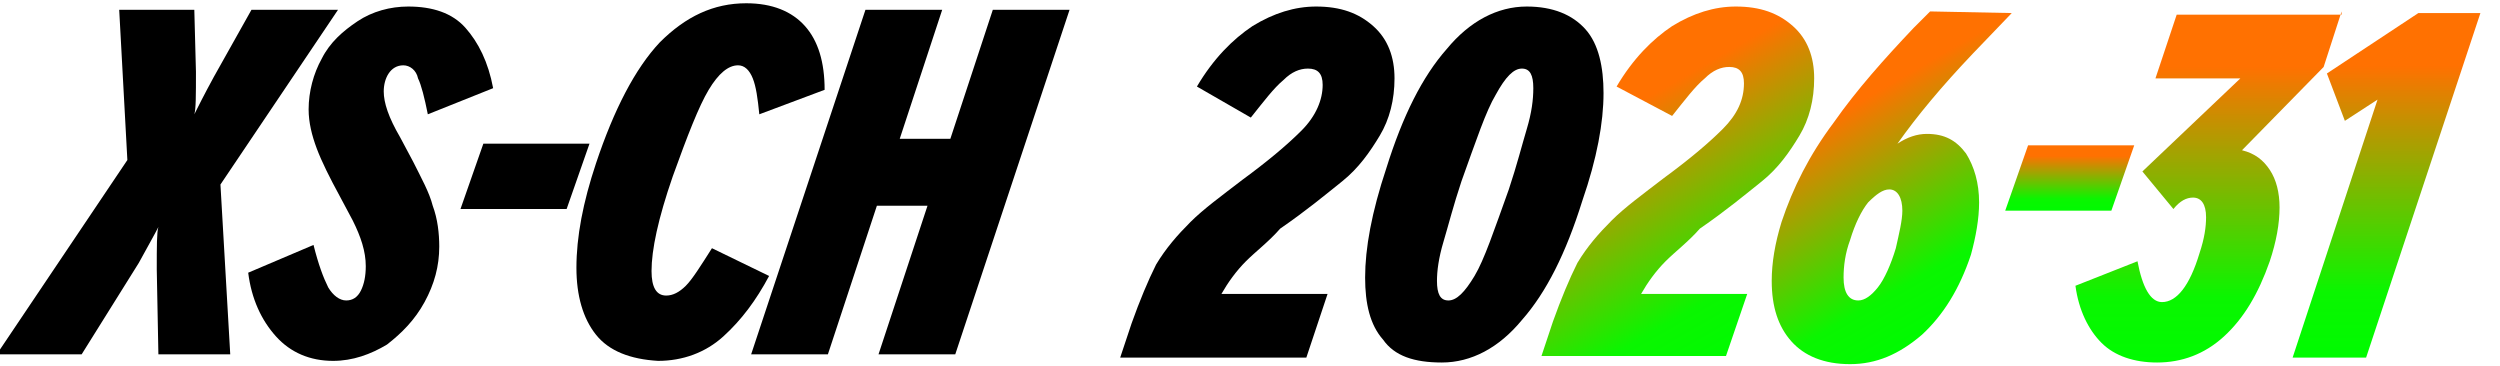
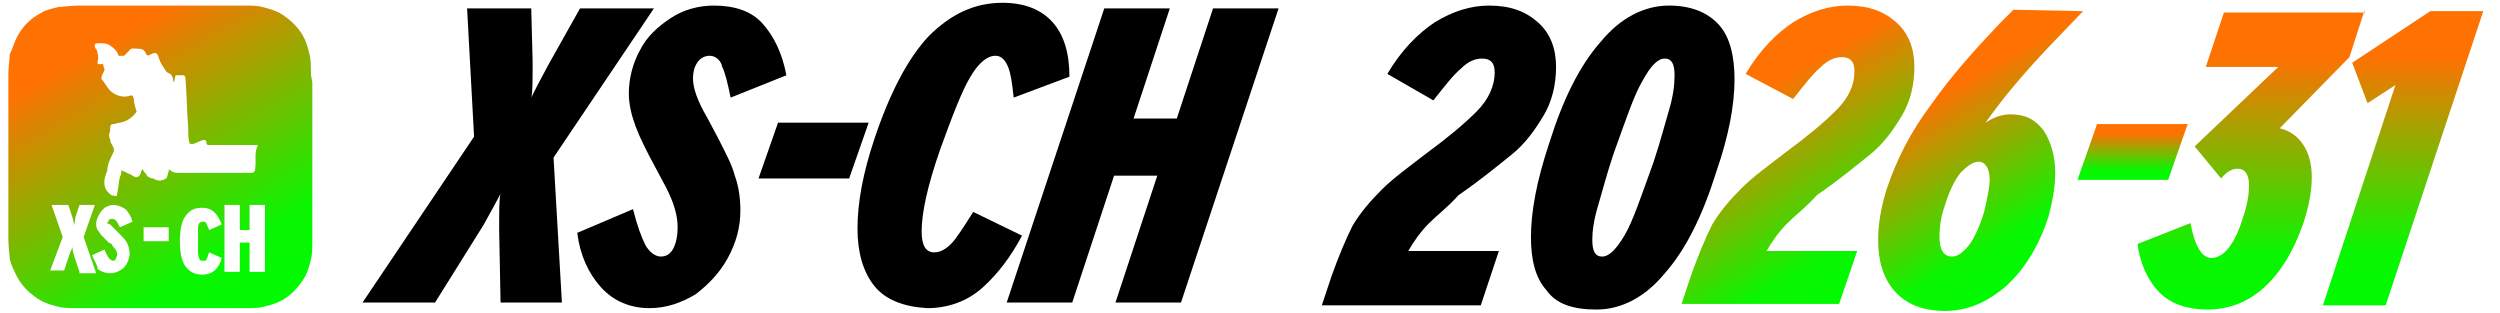
- <svg xmlns="http://www.w3.org/2000/svg" version="1.1" id="Layer_1" x="0px" y="0px" viewBox="0 0 153.1 22.4" style="enable-background:new 0 0 153.1 22.4;" xml:space="preserve">
+ <svg xmlns="http://www.w3.org/2000/svg" version="1.1" id="Layer_1" x="0px" y="0px" viewBox="0 0 179.3 22.4" style="enable-background:new 0 0 179.3 22.4;" xml:space="preserve">
  <style type="text/css">
	.st0{fill:url(#SVGID_1_);}
	.st1{fill:url(#SVGID_2_);}
	.st2{fill:url(#SVGID_3_);}
	.st3{fill:url(#SVGID_4_);}
	.st4{fill:url(#SVGID_5_);}
+ 	.st5{fill-rule:evenodd;clip-rule:evenodd;fill:url(#SVGID_6_);}
</style>
  <g>
-     <path d="M-0.2,21.7l8-11.9L7.3,0.6h4.6l0.1,3.8c0,1.4,0,2.3-0.1,2.6c0.2-0.4,0.6-1.2,1.2-2.3l2.3-4.1h5.3l-7.2,10.7l0.6,10.4H9.7   l-0.1-5.2c0-1.4,0-2.3,0.1-2.6c-0.2,0.4-0.6,1.1-1.2,2.2L5,21.7H-0.2z" />
-     <path d="M16.9,20.6c-0.9-1-1.5-2.3-1.7-3.9l4-1.7c0.3,1.2,0.6,2,0.9,2.6c0.3,0.5,0.7,0.8,1.1,0.8c0.4,0,0.7-0.2,0.9-0.6   c0.2-0.4,0.3-0.9,0.3-1.5c0-0.9-0.3-1.8-0.8-2.8l-0.8-1.5c-0.6-1.1-1.1-2.1-1.4-2.9c-0.3-0.8-0.5-1.6-0.5-2.4   c0-1.1,0.3-2.2,0.8-3.1c0.5-1,1.3-1.7,2.2-2.3c0.9-0.6,2-0.9,3.1-0.9c1.5,0,2.7,0.4,3.5,1.3c0.8,0.9,1.4,2.1,1.7,3.7l-4,1.6   c-0.2-1-0.4-1.8-0.6-2.2C25.5,4.3,25.1,4,24.7,4c-0.4,0-0.7,0.2-0.9,0.5c-0.2,0.3-0.3,0.7-0.3,1.1c0,0.7,0.3,1.6,1,2.8l0.8,1.5   c0.5,1,1,1.9,1.2,2.7c0.3,0.8,0.4,1.7,0.4,2.5c0,1.2-0.3,2.3-0.9,3.4c-0.6,1.1-1.4,1.9-2.3,2.6c-1,0.6-2.1,1-3.3,1   C19,22.1,17.8,21.6,16.9,20.6z" />
-     <path d="M29.6,8.8h6.5l-1.4,4h-6.5L29.6,8.8z" />
-     <path d="M36.5,20.5c-0.8-1-1.2-2.4-1.2-4.1c0-1.9,0.4-4,1.2-6.4c1.1-3.3,2.4-5.8,3.9-7.4C42,1,43.7,0.2,45.7,0.2   c1.6,0,2.8,0.5,3.6,1.4s1.2,2.2,1.2,3.9l-4,1.5c-0.1-1-0.2-1.7-0.4-2.2C45.9,4.3,45.6,4,45.2,4c-0.6,0-1.2,0.5-1.8,1.5   c-0.6,1-1.3,2.8-2.2,5.3c-0.9,2.6-1.3,4.5-1.3,5.8c0,1,0.3,1.5,0.9,1.5c0.4,0,0.8-0.2,1.2-0.6c0.4-0.4,0.9-1.2,1.6-2.3l3.5,1.7   c-0.8,1.5-1.7,2.7-2.8,3.7c-1.1,1-2.5,1.5-4,1.5C38.6,22,37.3,21.5,36.5,20.5z" />
-     <path d="M60.8,0.6h4.7l-7,21.1h-4.7l3-9.1h-3.1l-3,9.1H46l7-21.1h4.7l-2.6,7.9h3.1L60.8,0.6z" />
+     <path d="M26,21.7l8-11.9l-0.5-9.2h4.6l0.1,3.8c0,1.4,0,2.3-0.1,2.6c0.2-0.4,0.6-1.2,1.2-2.3l2.3-4.1h5.3l-7.2,10.7l0.6,10.4h-4.4   l-0.1-5.2c0-1.4,0-2.3,0.1-2.6c-0.2,0.4-0.6,1.1-1.2,2.2l-3.5,5.6H26z" />
+     <path d="M43.1,20.6c-0.9-1-1.5-2.3-1.7-3.9l4-1.7c0.3,1.2,0.6,2,0.9,2.6c0.3,0.5,0.7,0.8,1.1,0.8c0.4,0,0.7-0.2,0.9-0.6   c0.2-0.4,0.3-0.9,0.3-1.5c0-0.9-0.3-1.8-0.8-2.8L47,12c-0.6-1.1-1.1-2.1-1.4-2.9c-0.3-0.8-0.5-1.6-0.5-2.4c0-1.1,0.3-2.2,0.8-3.1   c0.5-1,1.3-1.7,2.2-2.3c0.9-0.6,2-0.9,3.1-0.9c1.5,0,2.7,0.4,3.5,1.3s1.4,2.1,1.7,3.7l-4,1.6c-0.2-1-0.4-1.8-0.6-2.2   C51.7,4.3,51.3,4,50.9,4c-0.4,0-0.7,0.2-0.9,0.5s-0.3,0.7-0.3,1.1c0,0.7,0.3,1.6,1,2.8l0.8,1.5c0.5,1,1,1.9,1.2,2.7   c0.3,0.8,0.4,1.7,0.4,2.5c0,1.2-0.3,2.3-0.9,3.4c-0.6,1.1-1.4,1.9-2.3,2.6c-1,0.6-2.1,1-3.3,1C45.2,22.1,44,21.6,43.1,20.6z" />
+     <path d="M55.8,8.8h6.5l-1.4,4h-6.5L55.8,8.8z" />
+     <path d="M62.7,20.5c-0.8-1-1.2-2.4-1.2-4.1c0-1.9,0.4-4,1.2-6.4c1.1-3.3,2.4-5.8,3.9-7.4c1.6-1.6,3.3-2.4,5.3-2.4   c1.6,0,2.8,0.5,3.6,1.4c0.8,0.9,1.2,2.2,1.2,3.9l-4,1.5c-0.1-1-0.2-1.7-0.4-2.2C72.1,4.3,71.8,4,71.4,4c-0.6,0-1.2,0.5-1.8,1.5   s-1.3,2.8-2.2,5.3c-0.9,2.6-1.3,4.5-1.3,5.8c0,1,0.3,1.5,0.9,1.5c0.4,0,0.8-0.2,1.2-0.6s0.9-1.2,1.6-2.3l3.5,1.7   c-0.8,1.5-1.7,2.7-2.8,3.7s-2.5,1.5-4,1.5C64.8,22,63.5,21.5,62.7,20.5z" />
+     <path d="M87,0.6h4.7l-7,21.1H80l3-9.1h-3.1l-3,9.1h-4.7l7-21.1h4.7l-2.6,7.9h3.1L87,0.6z" />
  </g>
-   <path d="M76.3,16c-0.6,0.6-1.1,1.3-1.5,2h6.5L80,21.9H68.6l0.7-2.1c0.5-1.4,1-2.6,1.5-3.6c0.6-1,1.3-1.8,2.1-2.6  c0.8-0.8,1.9-1.6,3.2-2.6c1.5-1.1,2.7-2.1,3.6-3C80.6,7.1,81,6.1,81,5.2c0-0.7-0.3-1-0.9-1c-0.5,0-1,0.2-1.5,0.7  c-0.6,0.5-1.2,1.3-2,2.3l-3.3-1.9c1-1.7,2.2-2.9,3.4-3.7c1.3-0.8,2.6-1.2,3.9-1.2c1.5,0,2.6,0.4,3.5,1.2c0.9,0.8,1.3,1.9,1.3,3.2  c0,1.3-0.3,2.5-0.9,3.5s-1.3,2-2.3,2.8c-1,0.8-2.2,1.8-3.8,2.9C77.7,14.8,76.9,15.4,76.3,16z" />
-   <path d="M84.7,20.8c-0.8-0.9-1.1-2.2-1.1-3.8c0-1.8,0.4-4,1.3-6.7c1-3.2,2.2-5.6,3.7-7.3c1.4-1.7,3.1-2.6,4.9-2.6  c1.6,0,2.8,0.5,3.6,1.4c0.8,0.9,1.1,2.3,1.1,3.9c0,1.8-0.4,4-1.3,6.6c-1,3.2-2.2,5.6-3.7,7.3c-1.4,1.7-3.1,2.6-4.9,2.6  C86.6,22.2,85.4,21.8,84.7,20.8z M90.3,16.9c0.6-1,1.2-2.8,2.1-5.3c0.5-1.5,0.8-2.7,1.1-3.7c0.3-1,0.4-1.8,0.4-2.5  c0-0.8-0.2-1.2-0.7-1.2c-0.5,0-1,0.5-1.6,1.6c-0.6,1-1.2,2.8-2.1,5.3c-0.5,1.5-0.8,2.7-1.1,3.7c-0.3,1-0.4,1.8-0.4,2.4  c0,0.8,0.2,1.2,0.7,1.2C89.2,18.4,89.7,17.9,90.3,16.9z" />
-   <linearGradient id="SVGID_1_" gradientUnits="userSpaceOnUse" x1="107.522" y1="20.87" x2="97.909" y2="4.219">
+   <path d="M102.5,16c-0.6,0.6-1.1,1.3-1.5,2h6.5l-1.3,3.9H94.8l0.7-2.1c0.5-1.4,1-2.6,1.5-3.6c0.6-1,1.3-1.8,2.1-2.6  c0.8-0.8,1.9-1.6,3.2-2.6c1.5-1.1,2.7-2.1,3.6-3c0.9-0.9,1.3-1.9,1.3-2.8c0-0.7-0.3-1-0.9-1c-0.5,0-1,0.2-1.5,0.7  c-0.6,0.5-1.2,1.3-2,2.3l-3.3-1.9c1-1.7,2.2-2.9,3.4-3.7c1.3-0.8,2.6-1.2,3.9-1.2c1.5,0,2.6,0.4,3.5,1.2s1.3,1.9,1.3,3.2  s-0.3,2.5-0.9,3.5s-1.3,2-2.3,2.8s-2.2,1.8-3.8,2.9C103.9,14.8,103.1,15.4,102.5,16z" />
+   <path d="M110.9,20.8c-0.8-0.9-1.1-2.2-1.1-3.8c0-1.8,0.4-4,1.3-6.7c1-3.2,2.2-5.6,3.7-7.3c1.4-1.7,3.1-2.6,4.9-2.6  c1.6,0,2.8,0.5,3.6,1.4c0.8,0.9,1.1,2.3,1.1,3.9c0,1.8-0.4,4-1.3,6.6c-1,3.2-2.2,5.6-3.7,7.3c-1.4,1.7-3.1,2.6-4.9,2.6  C112.8,22.2,111.6,21.8,110.9,20.8z M116.5,16.9c0.6-1,1.2-2.8,2.1-5.3c0.5-1.5,0.8-2.7,1.1-3.7c0.3-1,0.4-1.8,0.4-2.5  c0-0.8-0.2-1.2-0.7-1.2s-1,0.5-1.6,1.6c-0.6,1-1.2,2.8-2.1,5.3c-0.5,1.5-0.8,2.7-1.1,3.7c-0.3,1-0.4,1.8-0.4,2.4  c0,0.8,0.2,1.2,0.7,1.2C115.4,18.4,115.9,17.9,116.5,16.9z" />
+   <linearGradient id="SVGID_1_" gradientUnits="userSpaceOnUse" x1="133.743" y1="3.122" x2="124.129" y2="19.773" gradientTransform="matrix(1 0 0 -1 0 24)">
    <stop offset="4.049120e-07" style="stop-color:#00FB00" />
    <stop offset="0.188" style="stop-color:#0AF600" />
    <stop offset="0.844" style="stop-color:#FF7101" />
  </linearGradient>
-   <path class="st0" d="M102,16c-0.6,0.6-1.1,1.3-1.5,2h6.5l-1.3,3.8H94.4l0.7-2.1c0.5-1.4,1-2.6,1.5-3.6c0.6-1,1.3-1.8,2.1-2.6  c0.8-0.8,1.9-1.6,3.2-2.6c1.5-1.1,2.7-2.1,3.6-3c0.9-0.9,1.3-1.8,1.3-2.8c0-0.7-0.3-1-0.9-1c-0.5,0-1,0.2-1.5,0.7  c-0.6,0.5-1.2,1.3-2,2.3L99,5.3c1-1.7,2.2-2.9,3.4-3.7c1.3-0.8,2.6-1.2,3.9-1.2c1.5,0,2.6,0.4,3.5,1.2c0.9,0.8,1.3,1.9,1.3,3.2  c0,1.3-0.3,2.5-0.9,3.5s-1.3,2-2.3,2.8c-1,0.8-2.2,1.8-3.8,2.9C103.4,14.8,102.6,15.4,102,16z" />
-   <linearGradient id="SVGID_2_" gradientUnits="userSpaceOnUse" x1="120.934" y1="18.719" x2="112.428" y2="3.985">
+   <path class="st0" d="M128.2,16c-0.6,0.6-1.1,1.3-1.5,2h6.5l-1.3,3.8h-11.3l0.7-2.1c0.5-1.4,1-2.6,1.5-3.6c0.6-1,1.3-1.8,2.1-2.6  c0.8-0.8,1.9-1.6,3.2-2.6c1.5-1.1,2.7-2.1,3.6-3c0.9-0.9,1.3-1.8,1.3-2.8c0-0.7-0.3-1-0.9-1c-0.5,0-1,0.2-1.5,0.7  c-0.6,0.5-1.2,1.3-2,2.3l-3.4-1.8c1-1.7,2.2-2.9,3.4-3.7c1.3-0.8,2.6-1.2,3.9-1.2c1.5,0,2.6,0.4,3.5,1.2c0.9,0.8,1.3,1.9,1.3,3.2  s-0.3,2.5-0.9,3.5c-0.6,1-1.3,2-2.3,2.8s-2.2,1.8-3.8,2.9C129.6,14.8,128.8,15.4,128.2,16z" />
+   <linearGradient id="SVGID_2_" gradientUnits="userSpaceOnUse" x1="147.174" y1="5.285" x2="138.668" y2="20.018" gradientTransform="matrix(1 0 0 -1 0 24)">
    <stop offset="4.049120e-07" style="stop-color:#00FB00" />
    <stop offset="0.188" style="stop-color:#0AF600" />
    <stop offset="0.844" style="stop-color:#FF7101" />
  </linearGradient>
-   <path class="st1" d="M123.2,0.8l-2.4,2.5c-1.9,2-3.4,3.8-4.6,5.5c0.6-0.4,1.2-0.6,1.8-0.6c1.1,0,1.8,0.4,2.4,1.2  c0.5,0.8,0.8,1.8,0.8,3c0,1-0.2,2.1-0.5,3.2c-0.7,2.1-1.7,3.7-3,4.9c-1.4,1.2-2.8,1.8-4.4,1.8c-1.6,0-2.8-0.5-3.6-1.4  s-1.2-2.1-1.2-3.7c0-1.1,0.2-2.3,0.6-3.6c0.7-2.1,1.7-4.1,3.2-6.1c1.4-2,3.1-3.9,4.9-5.8l1-1L123.2,0.8L123.2,0.8z M116.5,12.9  c0-0.8-0.3-1.3-0.8-1.3c-0.4,0-0.8,0.3-1.3,0.8c-0.4,0.5-0.8,1.3-1.1,2.3c-0.3,0.8-0.4,1.6-0.4,2.3c0,0.9,0.3,1.4,0.9,1.4  c0.4,0,0.8-0.3,1.2-0.8s0.8-1.4,1.1-2.4C116.3,14.3,116.5,13.5,116.5,12.9z" />
+   <path class="st1" d="M149.4,0.8L147,3.3c-1.9,2-3.4,3.8-4.6,5.5c0.6-0.4,1.2-0.6,1.8-0.6c1.1,0,1.8,0.4,2.4,1.2  c0.5,0.8,0.8,1.8,0.8,3c0,1-0.2,2.1-0.5,3.2c-0.7,2.1-1.7,3.7-3,4.9c-1.4,1.2-2.8,1.8-4.4,1.8c-1.6,0-2.8-0.5-3.6-1.4  c-0.8-0.9-1.2-2.1-1.2-3.7c0-1.1,0.2-2.3,0.6-3.6c0.7-2.1,1.7-4.1,3.2-6.1c1.4-2,3.1-3.9,4.9-5.8l1-1L149.4,0.8L149.4,0.8z   M142.7,12.9c0-0.8-0.3-1.3-0.8-1.3c-0.4,0-0.8,0.3-1.3,0.8c-0.4,0.5-0.8,1.3-1.1,2.3c-0.3,0.8-0.4,1.6-0.4,2.3  c0,0.9,0.3,1.4,0.9,1.4c0.4,0,0.8-0.3,1.2-0.8s0.8-1.4,1.1-2.4C142.5,14.3,142.7,13.5,142.7,12.9z" />
  <g>
-     <linearGradient id="SVGID_3_" gradientUnits="userSpaceOnUse" x1="126.816" y1="12.946" x2="126.816" y2="8.928">
+     <linearGradient id="SVGID_3_" gradientUnits="userSpaceOnUse" x1="152.984" y1="11.054" x2="152.984" y2="15.072" gradientTransform="matrix(1 0 0 -1 0 24)">
      <stop offset="4.049120e-07" style="stop-color:#00FB00" />
      <stop offset="0.188" style="stop-color:#0AF600" />
      <stop offset="0.844" style="stop-color:#FF7101" />
    </linearGradient>
-     <path class="st2" d="M124.2,8.9h6.5l-1.4,4h-6.5L124.2,8.9z" />
-     <linearGradient id="SVGID_4_" gradientUnits="userSpaceOnUse" x1="135.105" y1="22.262" x2="135.105" y2="0.743">
+     <path class="st2" d="M150.4,8.9h6.5l-1.4,4H149L150.4,8.9z" />
+     <linearGradient id="SVGID_4_" gradientUnits="userSpaceOnUse" x1="161.484" y1="1.738" x2="161.484" y2="23.238" gradientTransform="matrix(1 0 0 -1 0 24)">
      <stop offset="4.049120e-07" style="stop-color:#00FB00" />
      <stop offset="0.188" style="stop-color:#0AF600" />
      <stop offset="0.844" style="stop-color:#FF7101" />
    </linearGradient>
-     <path class="st3" d="M143.4,0.7l-1.1,3.4l-5,5.1c0.8,0.2,1.3,0.6,1.7,1.2c0.4,0.6,0.6,1.4,0.6,2.3c0,1-0.2,2.1-0.6,3.3   c-0.7,2-1.6,3.5-2.8,4.6c-1.2,1.1-2.6,1.6-4.1,1.6c-1.4,0-2.6-0.4-3.4-1.2c-0.8-0.8-1.4-2-1.6-3.5l3.8-1.5c0.3,1.6,0.8,2.5,1.5,2.5   c0.9,0,1.7-1,2.3-3c0.3-0.9,0.4-1.6,0.4-2.2c0-0.8-0.3-1.2-0.8-1.2c-0.4,0-0.8,0.2-1.2,0.7l-1.9-2.3l6-5.7h-5.2l1.3-3.9H143.4z" />
-     <linearGradient id="SVGID_5_" gradientUnits="userSpaceOnUse" x1="146.149" y1="21.876" x2="146.149" y2="0.743">
+     <path class="st3" d="M169.6,0.7l-1.1,3.4l-5,5.1c0.8,0.2,1.3,0.6,1.7,1.2c0.4,0.6,0.6,1.4,0.6,2.3c0,1-0.2,2.1-0.6,3.3   c-0.7,2-1.6,3.5-2.8,4.6s-2.6,1.6-4.1,1.6c-1.4,0-2.6-0.4-3.4-1.2c-0.8-0.8-1.4-2-1.6-3.5l3.8-1.5c0.3,1.6,0.8,2.5,1.5,2.5   c0.9,0,1.7-1,2.3-3c0.3-0.9,0.4-1.6,0.4-2.2c0-0.8-0.3-1.2-0.8-1.2c-0.4,0-0.8,0.2-1.2,0.7l-1.9-2.3l6-5.7h-5.2l1.3-3.9h10.1V0.7z" />
+     <linearGradient id="SVGID_5_" gradientUnits="userSpaceOnUse" x1="172.384" y1="2.124" x2="172.384" y2="23.257" gradientTransform="matrix(1 0 0 -1 0 24)">
      <stop offset="4.049120e-07" style="stop-color:#00FB00" />
      <stop offset="0.188" style="stop-color:#0AF600" />
      <stop offset="0.844" style="stop-color:#FF7101" />
    </linearGradient>
-     <path class="st4" d="M142.5,4.5l5.6-3.7h3.8l-7,21.1h-4.5l5.2-15.8l-2,1.3L142.5,4.5z" />
+     <path class="st4" d="M168.7,4.5l5.6-3.7h3.8l-7,21.1h-4.5l5.2-15.8l-2,1.3L168.7,4.5z" />
  </g>
+   <linearGradient id="SVGID_6_" gradientUnits="userSpaceOnUse" x1="18.115" y1="22.729" x2="4.886" y2="-0.184">
+     <stop offset="4.049120e-07" style="stop-color:#00FB00" />
+     <stop offset="0.188" style="stop-color:#0AF600" />
+     <stop offset="0.844" style="stop-color:#FF7101" />
+   </linearGradient>
+   <path class="st5" d="M22.3,5.3c0-0.5,0-1.1-0.1-1.4c-0.1-0.4-0.2-0.8-0.4-1.2c-0.4-0.8-1.1-1.4-1.8-1.8c-0.4-0.2-0.8-0.3-1.2-0.4  c-0.3-0.1-0.9-0.1-1.4-0.1c-0.2,0-0.4,0-0.6,0H6.2c-0.1,0-0.4,0-0.6,0c-0.5,0-1.1,0.1-1.4,0.1C3.8,0.6,3.3,0.7,3,0.9  c-0.8,0.4-1.4,1-1.8,1.8C1,3.1,0.9,3.5,0.7,3.9C0.7,4.2,0.6,4.8,0.6,5.3c0,0.2,0,0.4,0,0.6v10.7c0,0.1,0,0.4,0,0.6  c0,0.5,0.1,1.1,0.1,1.4C0.8,19,1,19.4,1.2,19.8c0.4,0.8,1.1,1.4,1.8,1.8c0.4,0.2,0.8,0.3,1.2,0.4c0.3,0.1,0.9,0.1,1.4,0.1  c0.2,0,0.4,0,0.6,0h10.7c0.1,0,0.4,0,0.6,0c0.5,0,1.1,0,1.4-0.1c0.4-0.1,0.8-0.2,1.2-0.4c0.8-0.4,1.4-1.1,1.8-1.8  c0.2-0.4,0.3-0.8,0.4-1.2c0.1-0.3,0.1-0.9,0.1-1.4c0-0.2,0-0.4,0-0.6V5.9C22.4,5.8,22.3,5.5,22.3,5.3z M5.7,19.5l-0.4-1.2  c-0.1-0.3-0.1-0.5-0.1-0.6c0,0.1-0.1,0.2-0.2,0.5l-0.4,1.2H3.6L4.5,17l-0.8-2.3h1.2l0.3,0.9c0.1,0.3,0.1,0.5,0.1,0.6  c0-0.1,0.1-0.3,0.1-0.6l0.3-0.9h1.1L6,17l0.9,2.6H5.7z M7.9,16.1c0.1,0.1,0.2,0.2,0.3,0.3l0.3,0.3c0.3,0.3,0.5,0.5,0.6,0.7  c0.1,0.2,0.2,0.5,0.2,0.8c0,0.2-0.1,0.5-0.2,0.7c-0.1,0.2-0.3,0.4-0.5,0.5c-0.2,0.1-0.4,0.2-0.7,0.2c-0.3,0-0.6-0.1-0.9-0.3  C7,19,6.8,18.8,6.6,18.3l0.9-0.4c0.1,0.3,0.2,0.4,0.3,0.6c0.1,0.1,0.2,0.2,0.3,0.2c0.1,0,0.1,0,0.2-0.1c0-0.1,0.1-0.2,0.1-0.3  c0-0.1,0-0.2-0.1-0.4c-0.1-0.1-0.2-0.2-0.3-0.4l-0.2-0.1c-0.2-0.2-0.4-0.4-0.5-0.5c-0.1-0.1-0.2-0.3-0.3-0.4  c-0.1-0.2-0.1-0.3-0.1-0.5c0-0.2,0.1-0.4,0.2-0.6s0.2-0.3,0.4-0.5c0.2-0.1,0.4-0.2,0.6-0.2c0.3,0,0.6,0.1,0.9,0.3  c0.2,0.2,0.4,0.5,0.5,0.9l-0.9,0.4c-0.1-0.2-0.2-0.4-0.3-0.5c-0.1-0.1-0.2-0.1-0.3-0.1c-0.1,0-0.1,0-0.2,0.1c0,0.1-0.1,0.1-0.1,0.2  S7.8,16,7.9,16.1z M12.1,17.3h-1.8v-1h1.8V17.3z M12.2,12.2c0,0-0.1,0-0.1-0.1c0,0.1,0,0.1,0,0.2v0c-0.1,0.2-0.1,0.5-0.2,0.5  C11.6,13,11.3,13,11,12.8c-0.1,0-0.2,0-0.3-0.1c-0.1,0-0.2-0.1-0.2-0.2c-0.1-0.1-0.2-0.2-0.3-0.4c0,0.1-0.1,0.2-0.1,0.3  c-0.1,0.3-0.3,0.4-0.6,0.2c-0.1-0.1-0.2-0.1-0.4-0.2c-0.1-0.1-0.3-0.1-0.4-0.2c0,0.2,0,0.3-0.1,0.5c-0.1,0.4-0.1,0.8-0.2,1.2  c0,0.2-0.1,0.2-0.3,0.1C8.1,14.1,8.1,14,8,14c-0.6-0.4-0.6-1-0.4-1.5c0-0.1,0.1-0.2,0.1-0.3c0-0.4,0.2-0.8,0.4-1.2  c0.1-0.2,0.1-0.3,0-0.5S7.9,10.2,7.9,10c-0.1-0.2-0.1-0.4,0-0.6c0,0,0-0.1,0-0.1c0-0.2,0-0.4,0.2-0.4c0.2,0,0.3-0.1,0.5-0.1  C9.2,8.7,9.6,8.3,9.8,8C9.7,7.7,9.6,7.4,9.6,7.1C9.5,6.8,9.5,6.8,9.2,6.9C8.7,7,8.2,6.8,7.9,6.5C7.7,6.3,7.5,5.9,7.3,5.7  C7.2,5.5,7.4,5.3,7.5,5c0-0.1-0.1-0.2-0.1-0.4c0,0-0.1,0-0.2,0S7,4.6,7,4.6c0,0,0-0.1,0-0.2C7.1,4.2,7,3.7,6.9,3.5  C6.8,3.5,6.8,3.3,6.8,3.2c0-0.1,0.2-0.1,0.3-0.1c0.2,0,0.5,0,0.7,0.1C8.1,3.4,8.4,3.6,8.5,4c0.1,0,0.3,0,0.4,0  C9,3.9,9.1,3.8,9.3,3.6C9.4,3.4,9.7,3.5,10,3.5c0.3,0,0.4,0.2,0.5,0.4c0,0.1,0.2,0.1,0.3,0c0.4-0.2,0.5-0.1,0.6,0.3  c0.1,0.3,0.3,0.6,0.5,0.9c0,0,0,0,0.1,0.1c0.3,0.1,0.4,0.3,0.4,0.5c0,0,0,0.1,0.1,0.2c0-0.1,0-0.1,0-0.1c0-0.1,0.1-0.4,0.1-0.4  c0.2,0,0.4,0,0.6,0c0,0,0.1,0.1,0.1,0.2c0.1,1.2,0.1,2.4,0.2,3.6c0,0.4,0,0.8,0.1,1.1c0.3,0.1,0.5-0.1,0.8-0.2  c0.2-0.1,0.4-0.1,0.4,0.1c0,0.2,0.1,0.2,0.2,0.2c1.1,0,2.1,0,3.2,0c0.1,0,0.1,0,0.3,0c-0.3,0.6-0.1,1.1-0.2,1.7  c0,0.2-0.1,0.3-0.3,0.3c-1.8,0-3.5,0-5.3,0C12.5,12.4,12.3,12.3,12.2,12.2z M14.2,18.1c0,0.2,0.1,0.4,0.1,0.5  c0.1,0.1,0.1,0.1,0.3,0.1c0.1,0,0.2,0,0.2-0.1c0.1-0.1,0.1-0.3,0.2-0.5l0.9,0.4c-0.2,0.8-0.7,1.2-1.4,1.2c-0.5,0-0.9-0.2-1.2-0.6  c-0.3-0.4-0.4-1.1-0.4-1.8s0.1-1.4,0.4-1.8c0.3-0.4,0.6-0.6,1.2-0.6c0.7,0,1.1,0.4,1.4,1.2l-0.9,0.4c-0.1-0.3-0.2-0.4-0.2-0.5  c-0.1-0.1-0.1-0.1-0.2-0.1c-0.1,0-0.2,0-0.3,0.1s-0.1,0.3-0.1,0.5c0,0.2,0,0.5,0,1C14.2,17.5,14.2,17.9,14.2,18.1z M19,19.5h-1.1  v-2.1h-0.7v2.1h-1.1v-4.8h1.1v1.8h0.7v-1.8H19V19.5z" />
</svg>
